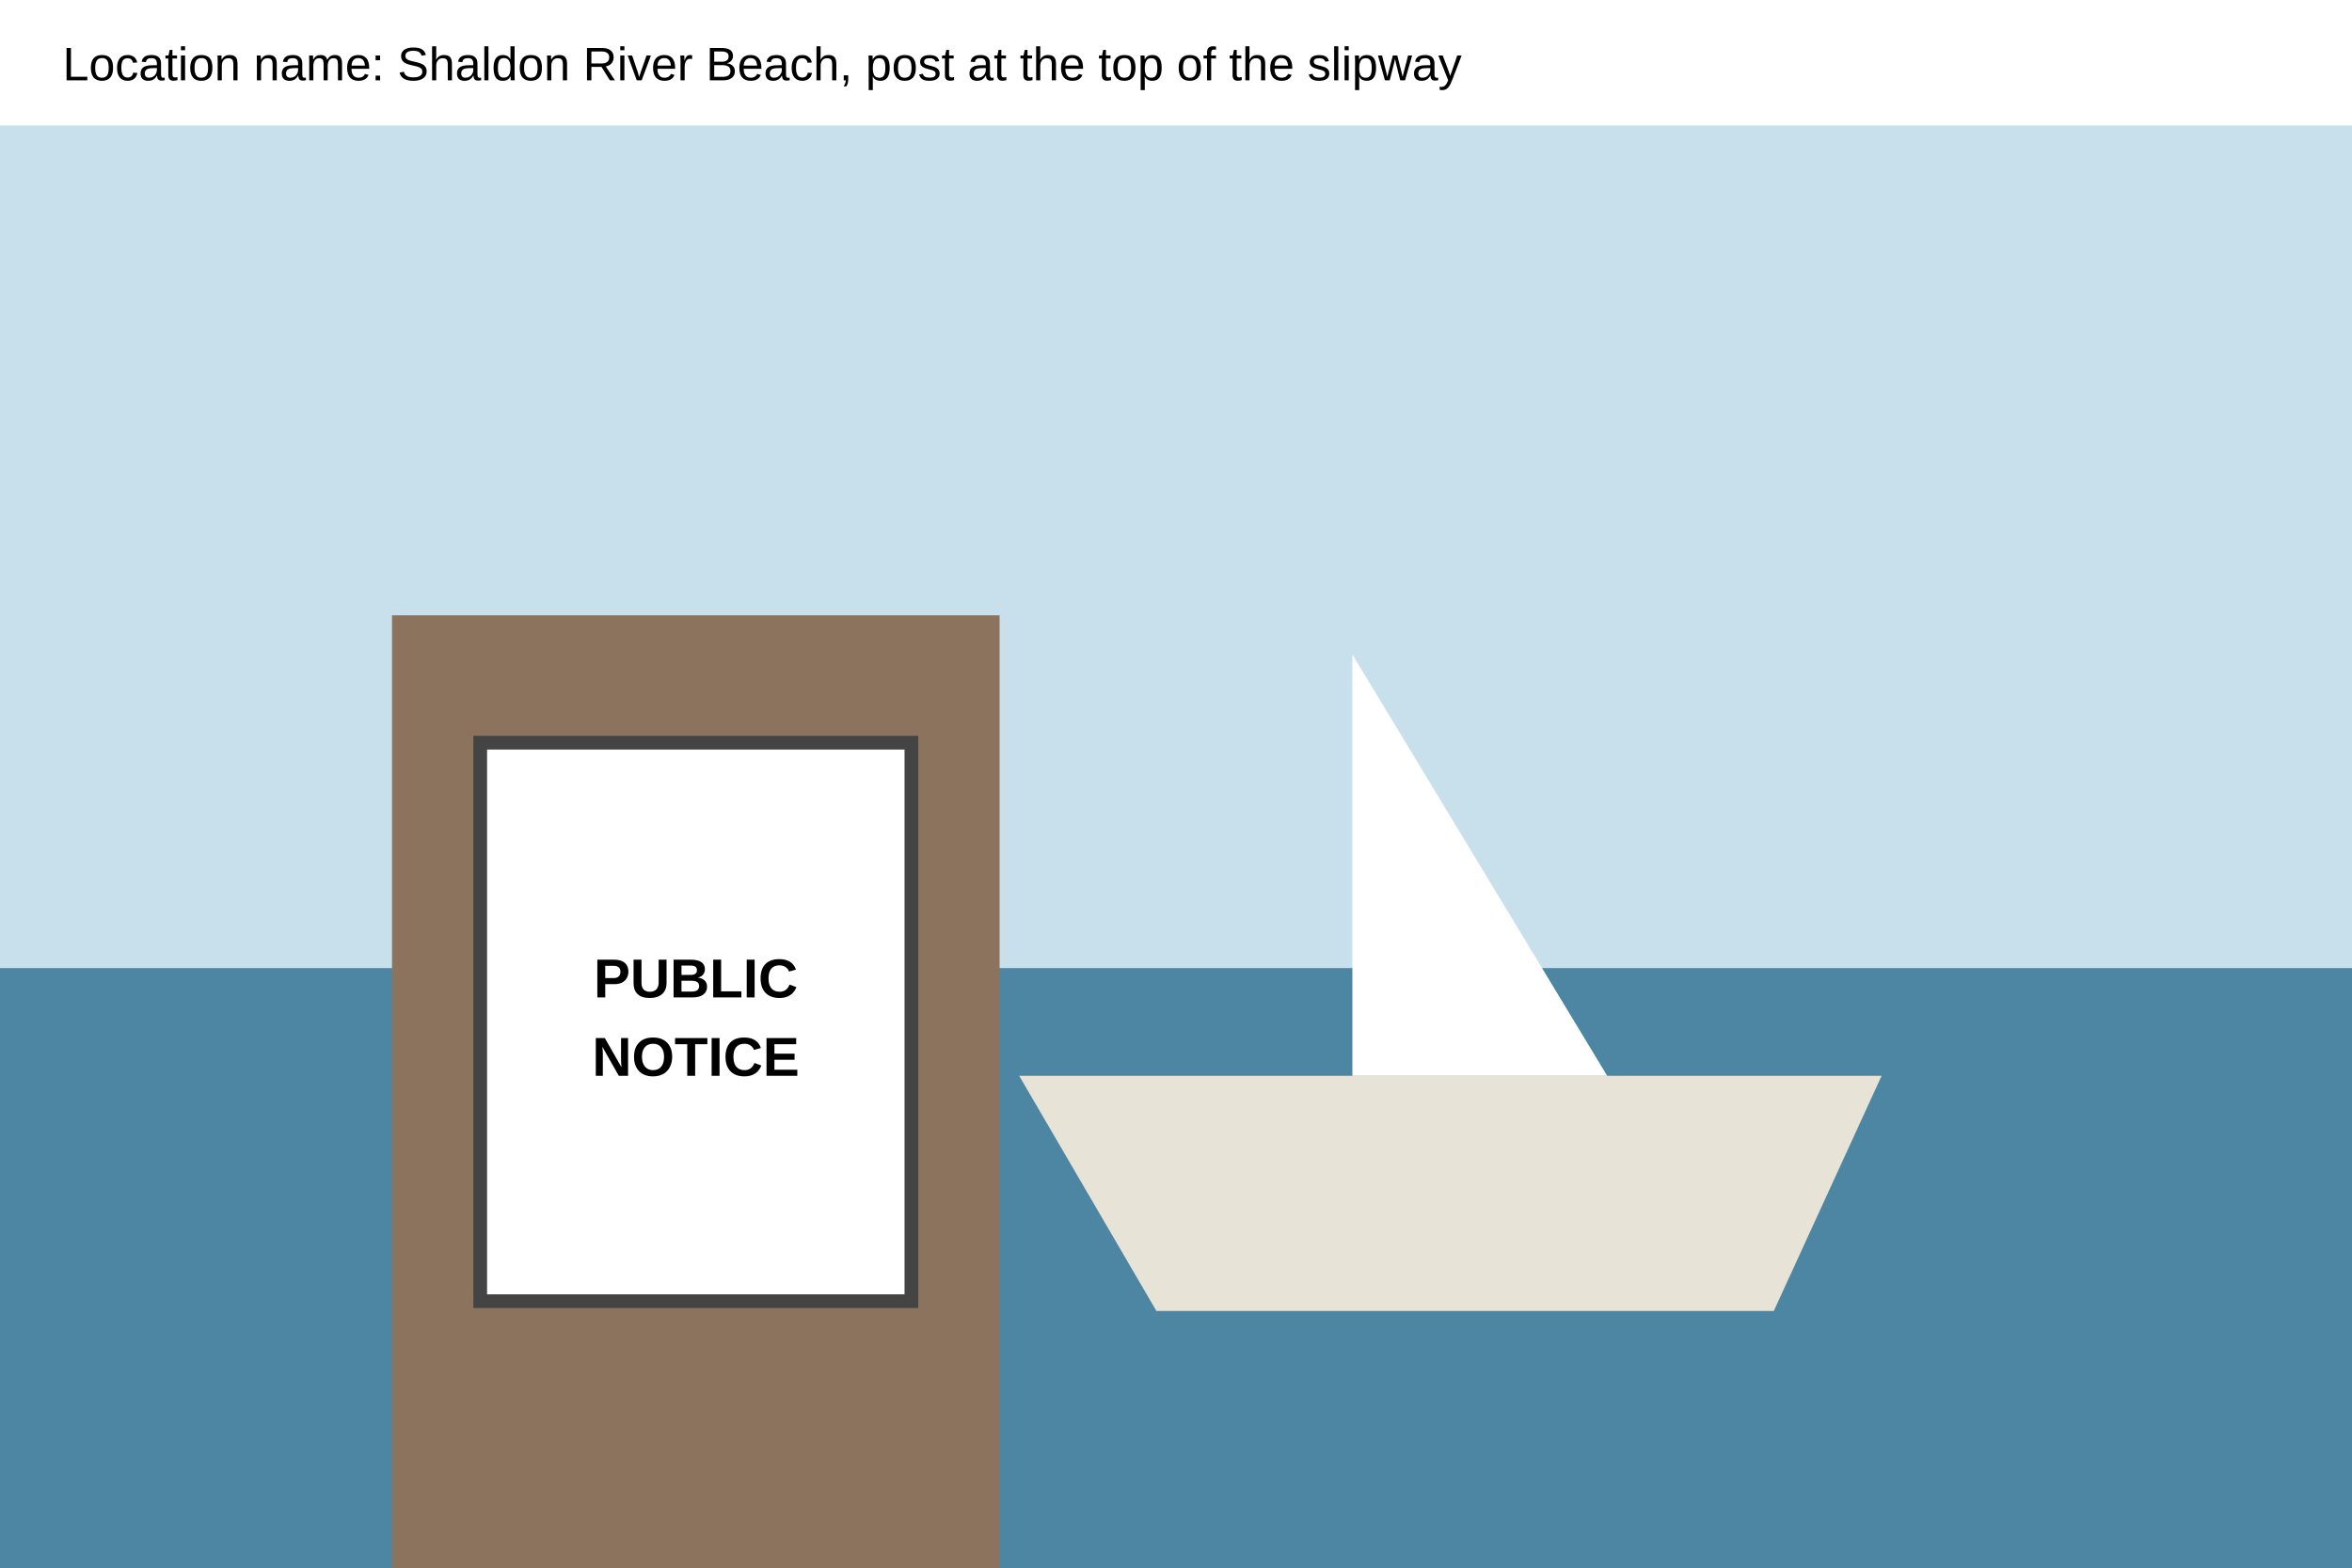
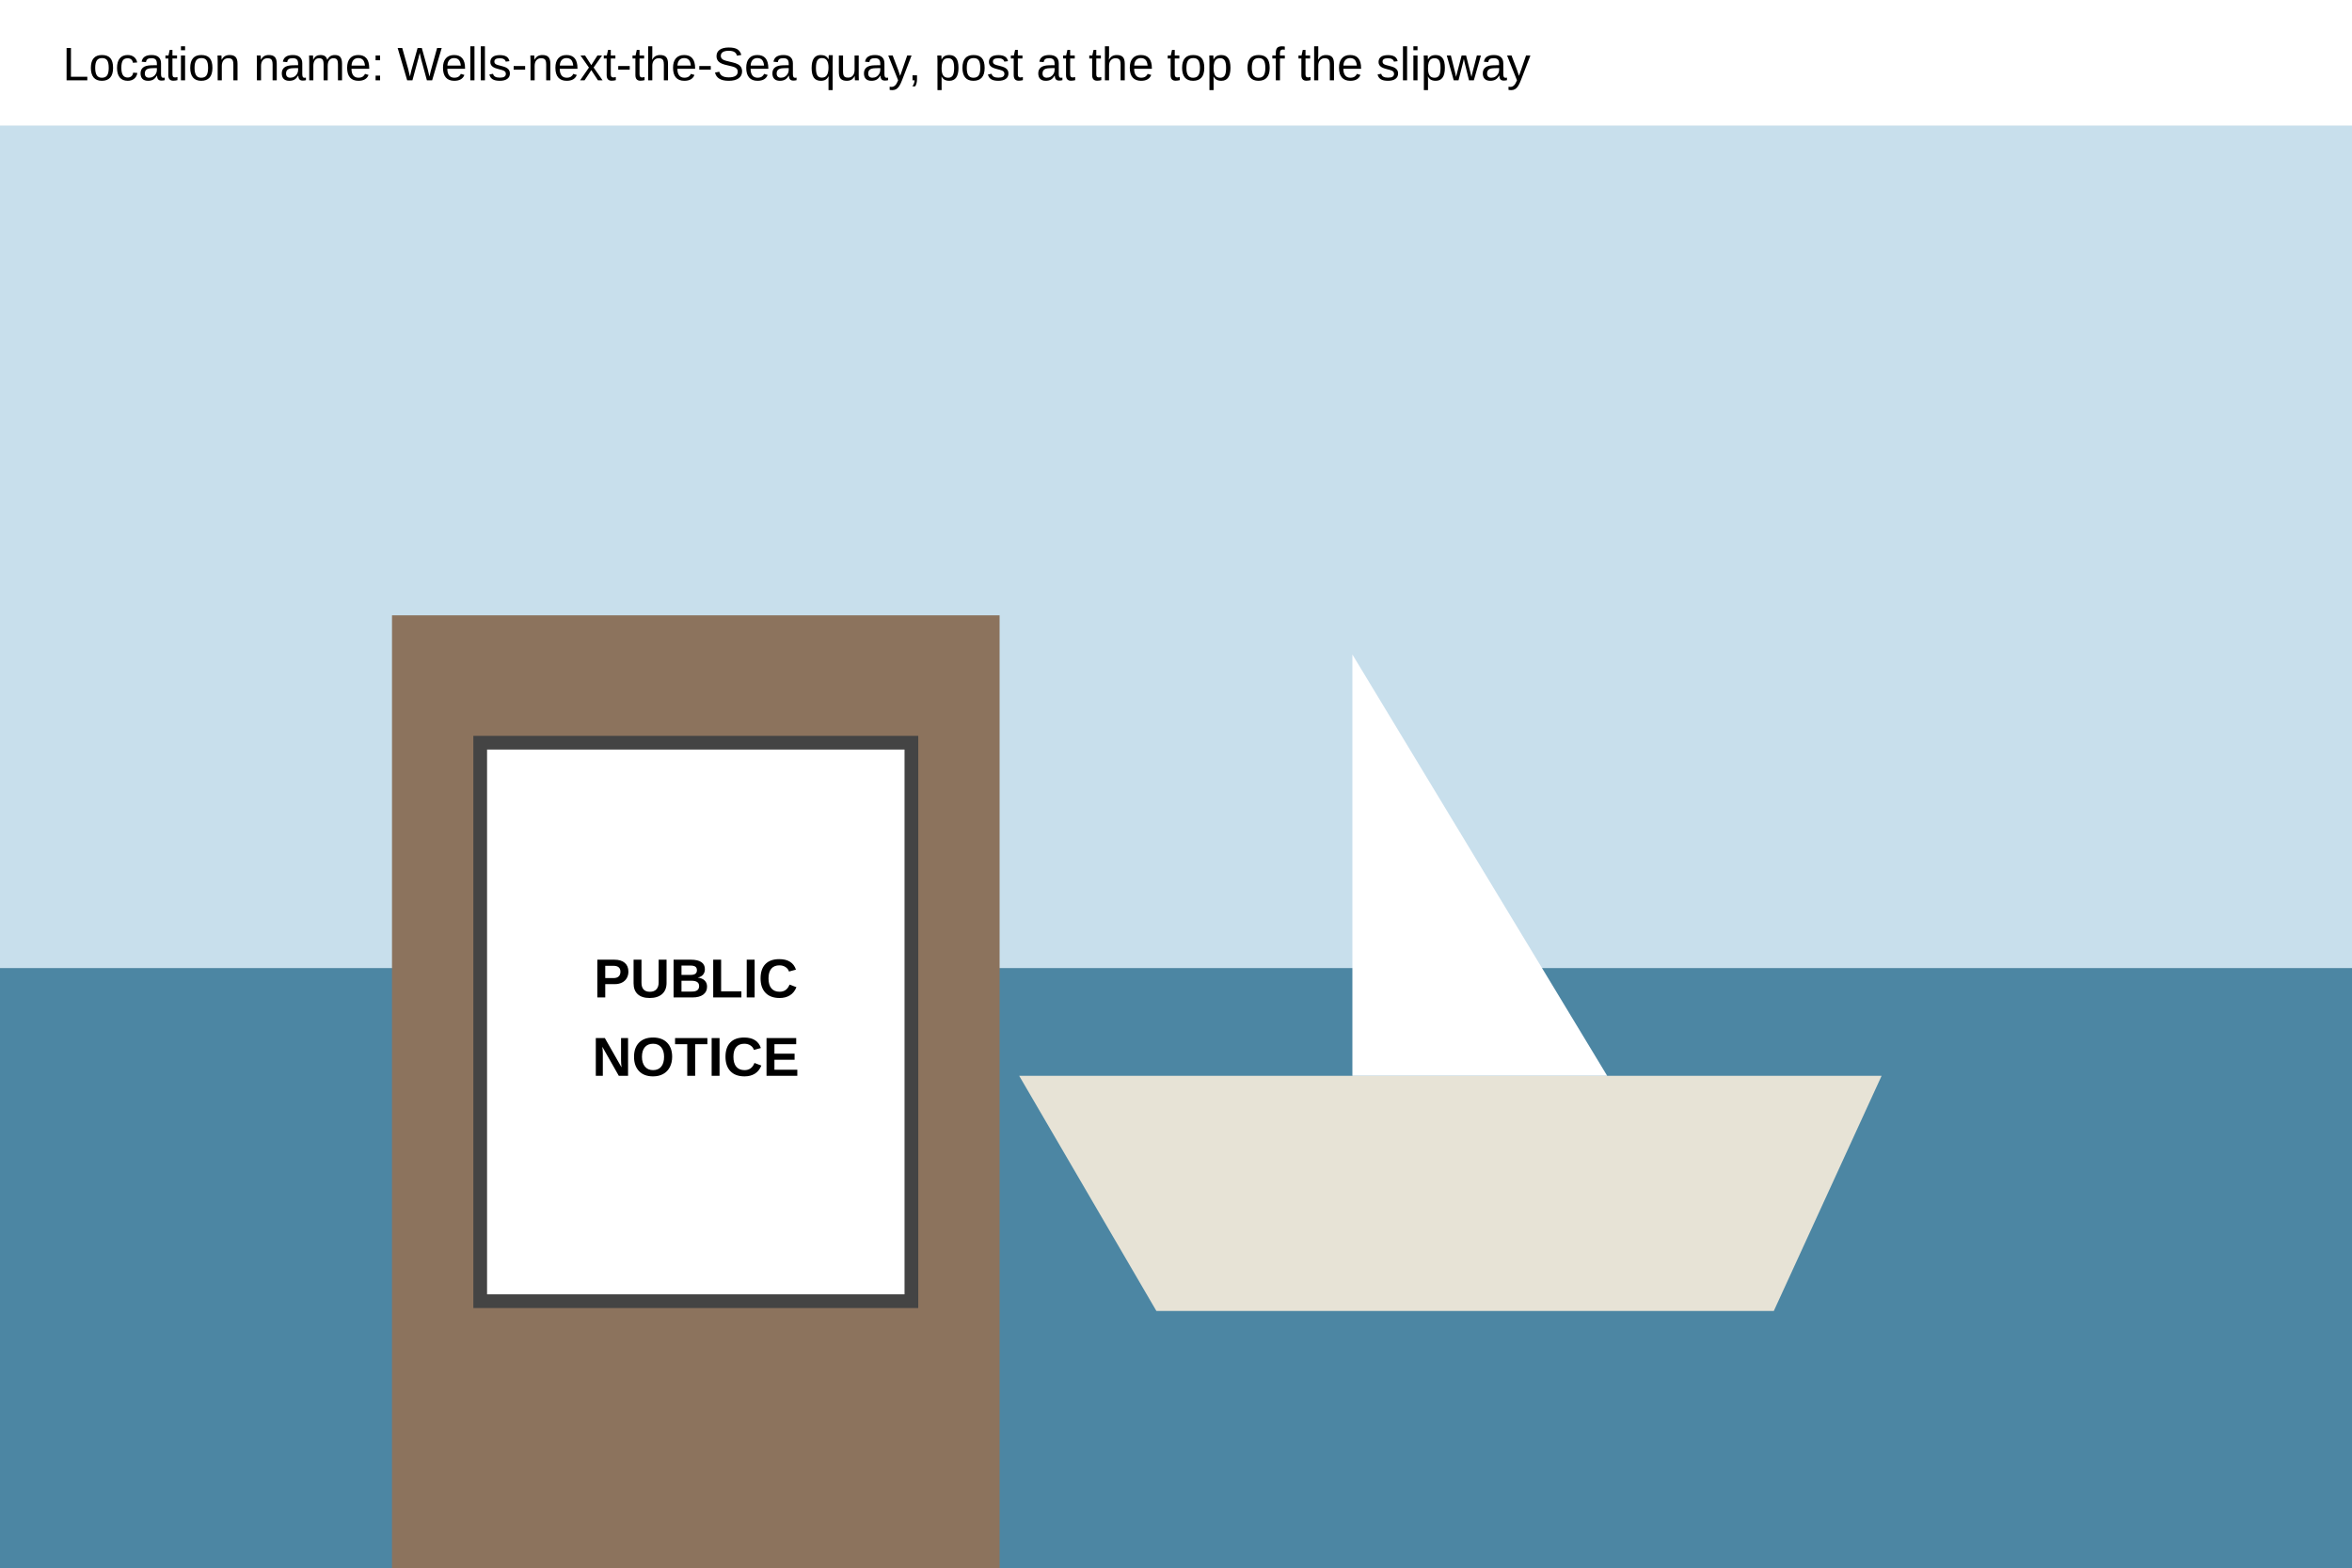
<svg xmlns="http://www.w3.org/2000/svg" width="1200" height="800" viewBox="0 0 1200 800">
  <g transform="translate(0 64)">
    <rect width="1200" height="430" fill="#c8dfec" />
    <rect y="430" width="1200" height="370" fill="#4c86a3" />
    <path d="M520 485h440l-55 120H590z" fill="#e7e3d6" />
    <path d="M690 485V270l130 215z" fill="#fff" />
    <path d="M200 800V250h310v550z" fill="#8c735d" />
    <rect x="245" y="315" width="220" height="285" fill="#fff" stroke="#444" stroke-width="7" />
    <text x="355" y="445" text-anchor="middle" font-family="Arial" font-size="28" font-weight="700">PUBLIC</text>
    <text x="355" y="485" text-anchor="middle" font-family="Arial" font-size="28" font-weight="700">NOTICE</text>
  </g>
  <rect width="1200" height="64" fill="#fff" />
-   <text x="32" y="41" font-family="Arial" font-size="24">Location name: Shaldon River Beach, post at the top of the slipway</text>
+   <text x="32" y="41" font-family="Arial" font-size="24">Location name: Wells-next-the-Sea quay, post at the top of the slipway</text>
</svg>
